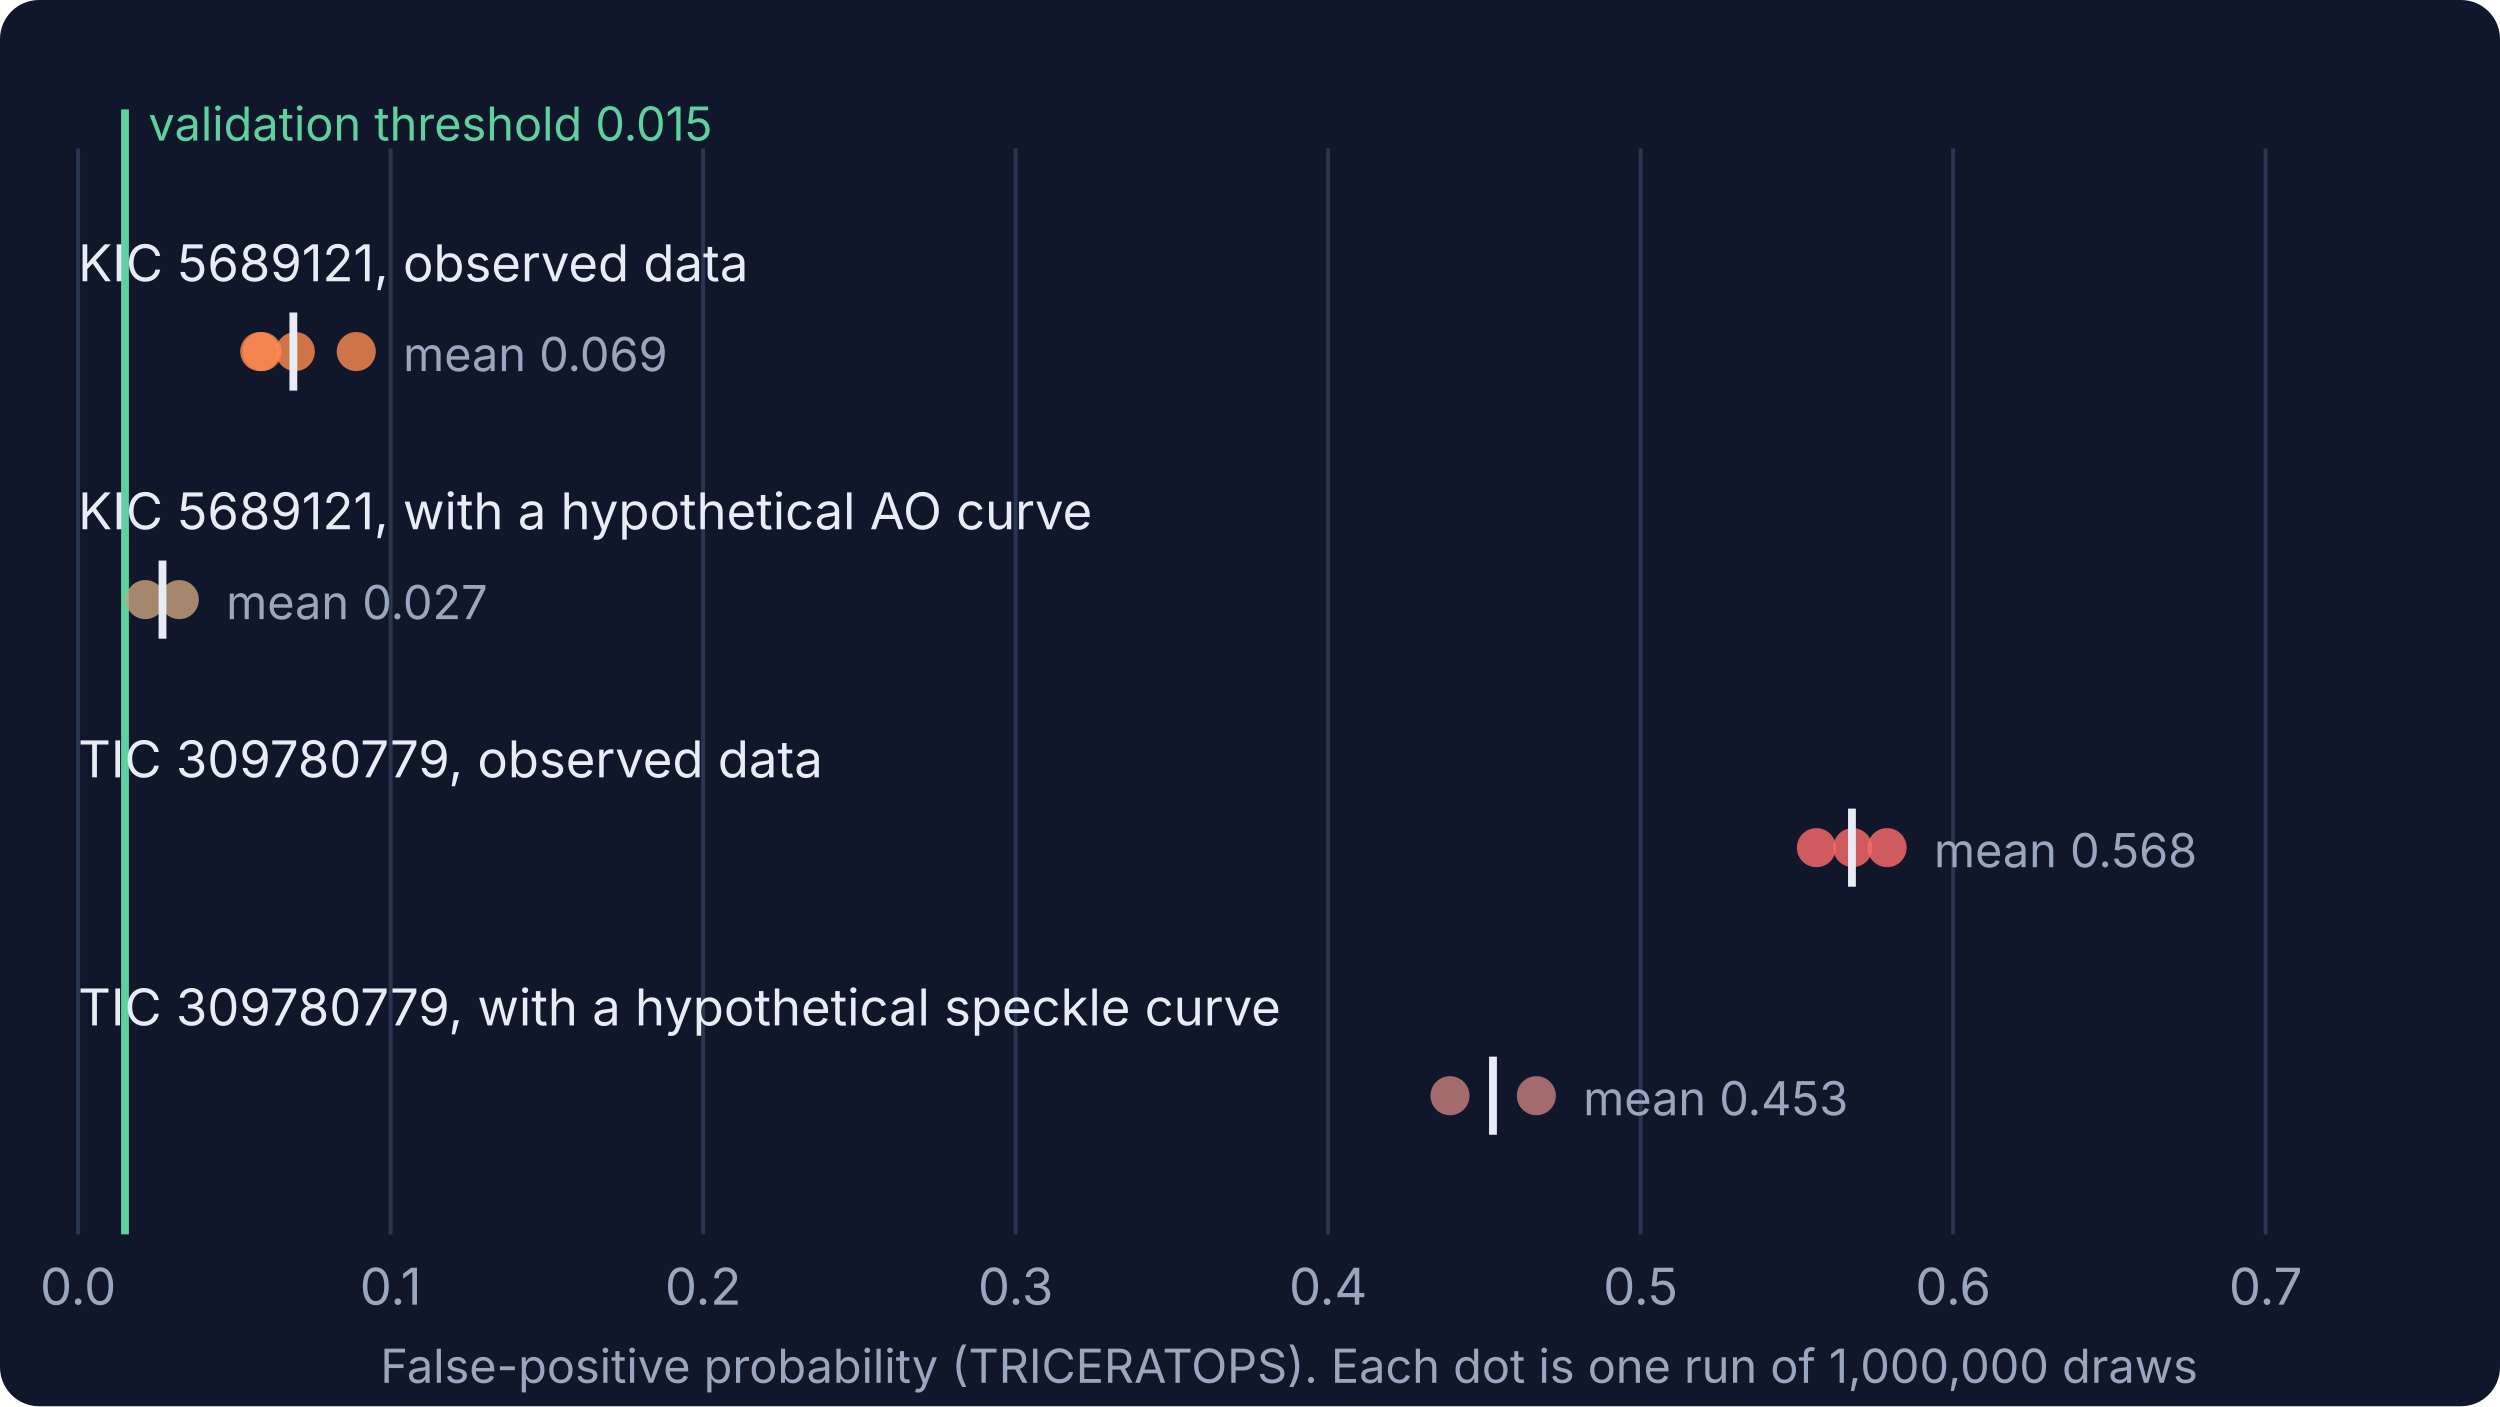
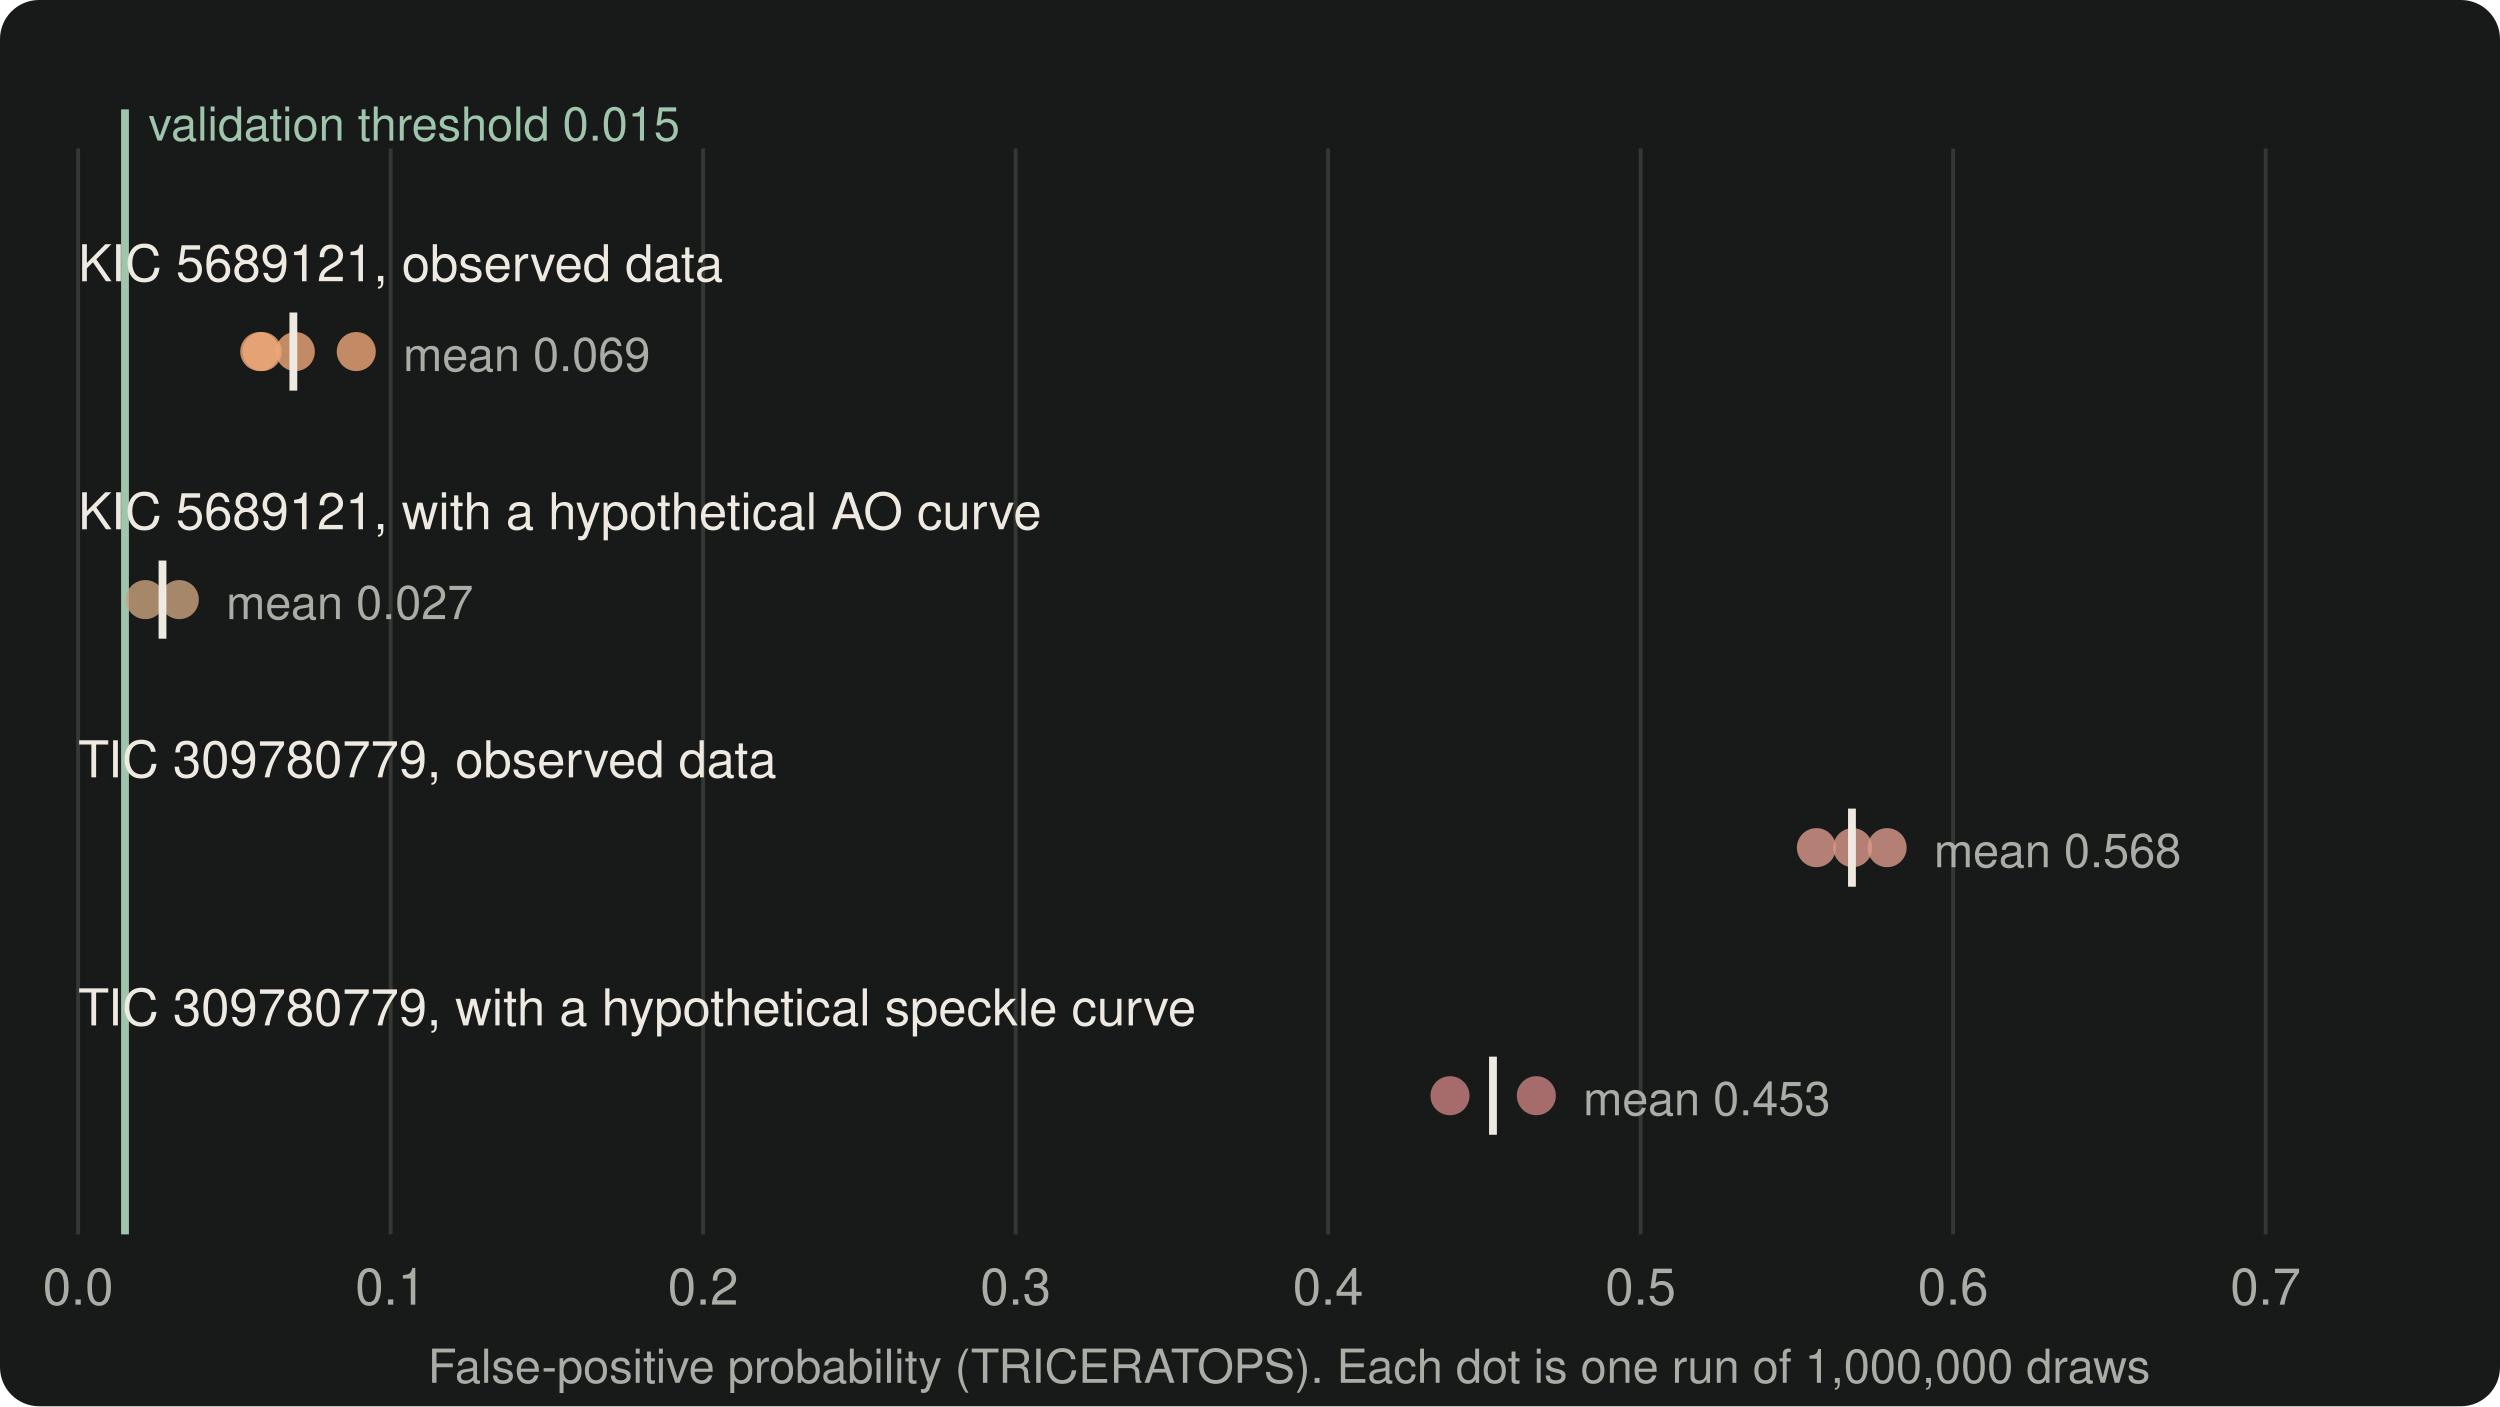
<svg xmlns="http://www.w3.org/2000/svg" viewBox="0 0 640 360" role="img" aria-labelledby="t d">
-   <rect width="640" height="360" fill="#10172a" rx="10" />
-   <line x1="20.0" y1="38.0" x2="20.0" y2="316.0" stroke="#2a3552" stroke-width="1" />
-   <text x="20.0" y="334.0" font-size="13" fill="#9aa6c0" text-anchor="middle" font-weight="400" font-family="system-ui,-apple-system,Segoe UI,sans-serif">0.0</text>
-   <line x1="100.0" y1="38.0" x2="100.0" y2="316.0" stroke="#2a3552" stroke-width="1" />
-   <text x="100.0" y="334.0" font-size="13" fill="#9aa6c0" text-anchor="middle" font-weight="400" font-family="system-ui,-apple-system,Segoe UI,sans-serif">0.1</text>
-   <line x1="180.0" y1="38.0" x2="180.0" y2="316.0" stroke="#2a3552" stroke-width="1" />
-   <text x="180.0" y="334.0" font-size="13" fill="#9aa6c0" text-anchor="middle" font-weight="400" font-family="system-ui,-apple-system,Segoe UI,sans-serif">0.2</text>
-   <line x1="260.0" y1="38.0" x2="260.0" y2="316.0" stroke="#2a3552" stroke-width="1" />
-   <text x="260.0" y="334.0" font-size="13" fill="#9aa6c0" text-anchor="middle" font-weight="400" font-family="system-ui,-apple-system,Segoe UI,sans-serif">0.3</text>
-   <line x1="340.0" y1="38.0" x2="340.0" y2="316.0" stroke="#2a3552" stroke-width="1" />
-   <text x="340.0" y="334.0" font-size="13" fill="#9aa6c0" text-anchor="middle" font-weight="400" font-family="system-ui,-apple-system,Segoe UI,sans-serif">0.4</text>
-   <line x1="420.0" y1="38.0" x2="420.0" y2="316.0" stroke="#2a3552" stroke-width="1" />
-   <text x="420.0" y="334.0" font-size="13" fill="#9aa6c0" text-anchor="middle" font-weight="400" font-family="system-ui,-apple-system,Segoe UI,sans-serif">0.5</text>
-   <line x1="500.0" y1="38.0" x2="500.0" y2="316.0" stroke="#2a3552" stroke-width="1" />
-   <text x="500.0" y="334.0" font-size="13" fill="#9aa6c0" text-anchor="middle" font-weight="400" font-family="system-ui,-apple-system,Segoe UI,sans-serif">0.6</text>
-   <line x1="580.0" y1="38.0" x2="580.0" y2="316.0" stroke="#2a3552" stroke-width="1" />
-   <text x="580.0" y="334.0" font-size="13" fill="#9aa6c0" text-anchor="middle" font-weight="400" font-family="system-ui,-apple-system,Segoe UI,sans-serif">0.7</text>
-   <text x="330.0" y="354.0" font-size="12" fill="#9aa6c0" text-anchor="middle" font-weight="400" font-family="system-ui,-apple-system,Segoe UI,sans-serif">False-positive probability (TRICERATOPS). Each dot is one run of 1,000,000 draws</text>
-   <line x1="32.0" y1="28.0" x2="32.0" y2="316.0" stroke="#5fd0a0" stroke-width="2" />
-   <text x="38.0" y="36.0" font-size="12" fill="#5fd0a0" text-anchor="start" font-weight="400" font-family="system-ui,-apple-system,Segoe UI,sans-serif">validation threshold 0.015</text>
-   <text x="20.0" y="72.0" font-size="13" fill="#e8ecf5" text-anchor="start" font-weight="400" font-family="system-ui,-apple-system,Segoe UI,sans-serif">KIC 5689121, observed data</text>
-   <circle cx="67.1" cy="90.0" r="5" fill="#ff8a50" stroke="none" stroke-width="1" opacity="0.8" />
-   <circle cx="91.2" cy="90.0" r="5" fill="#ff8a50" stroke="none" stroke-width="1" opacity="0.8" />
-   <circle cx="66.5" cy="90.0" r="5" fill="#ff8a50" stroke="none" stroke-width="1" opacity="0.8" />
-   <circle cx="75.6" cy="90.0" r="5" fill="#ff8a50" stroke="none" stroke-width="1" opacity="0.8" />
-   <line x1="75.1" y1="80.0" x2="75.1" y2="100.0" stroke="#e8ecf5" stroke-width="2" />
-   <text x="103.2" y="95.0" font-size="12" fill="#9aa6c0" text-anchor="start" font-weight="400" font-family="system-ui,-apple-system,Segoe UI,sans-serif">mean 0.069</text>
-   <text x="20.0" y="135.5" font-size="13" fill="#e8ecf5" text-anchor="start" font-weight="400" font-family="system-ui,-apple-system,Segoe UI,sans-serif">KIC 5689121, with a hypothetical AO curve</text>
+   <rect width="640" height="360" fill="#181a19" rx="10" />
+   <line x1="20.0" y1="38.0" x2="20.0" y2="316.0" stroke="#343733" stroke-width="1" />
+   <text x="20.0" y="334.0" font-size="13" fill="#a8aea5" text-anchor="middle" font-weight="400" font-family="Helvetica Neue,Helvetica,sans-serif">0.0</text>
+   <line x1="100.0" y1="38.0" x2="100.0" y2="316.0" stroke="#343733" stroke-width="1" />
+   <text x="100.0" y="334.0" font-size="13" fill="#a8aea5" text-anchor="middle" font-weight="400" font-family="Helvetica Neue,Helvetica,sans-serif">0.1</text>
+   <line x1="180.0" y1="38.0" x2="180.0" y2="316.0" stroke="#343733" stroke-width="1" />
+   <text x="180.0" y="334.0" font-size="13" fill="#a8aea5" text-anchor="middle" font-weight="400" font-family="Helvetica Neue,Helvetica,sans-serif">0.2</text>
+   <line x1="260.0" y1="38.0" x2="260.0" y2="316.0" stroke="#343733" stroke-width="1" />
+   <text x="260.0" y="334.0" font-size="13" fill="#a8aea5" text-anchor="middle" font-weight="400" font-family="Helvetica Neue,Helvetica,sans-serif">0.3</text>
+   <line x1="340.0" y1="38.0" x2="340.0" y2="316.0" stroke="#343733" stroke-width="1" />
+   <text x="340.0" y="334.0" font-size="13" fill="#a8aea5" text-anchor="middle" font-weight="400" font-family="Helvetica Neue,Helvetica,sans-serif">0.4</text>
+   <line x1="420.0" y1="38.0" x2="420.0" y2="316.0" stroke="#343733" stroke-width="1" />
+   <text x="420.0" y="334.0" font-size="13" fill="#a8aea5" text-anchor="middle" font-weight="400" font-family="Helvetica Neue,Helvetica,sans-serif">0.5</text>
+   <line x1="500.0" y1="38.0" x2="500.0" y2="316.0" stroke="#343733" stroke-width="1" />
+   <text x="500.0" y="334.0" font-size="13" fill="#a8aea5" text-anchor="middle" font-weight="400" font-family="Helvetica Neue,Helvetica,sans-serif">0.6</text>
+   <line x1="580.0" y1="38.0" x2="580.0" y2="316.0" stroke="#343733" stroke-width="1" />
+   <text x="580.0" y="334.0" font-size="13" fill="#a8aea5" text-anchor="middle" font-weight="400" font-family="Helvetica Neue,Helvetica,sans-serif">0.7</text>
+   <text x="330.0" y="354.0" font-size="12" fill="#a8aea5" text-anchor="middle" font-weight="400" font-family="Helvetica Neue,Helvetica,sans-serif">False-positive probability (TRICERATOPS). Each dot is one run of 1,000,000 draws</text>
+   <line x1="32.0" y1="28.0" x2="32.0" y2="316.0" stroke="#9fc5ac" stroke-width="2" />
+   <text x="38.0" y="36.0" font-size="12" fill="#9fc5ac" text-anchor="start" font-weight="400" font-family="Helvetica Neue,Helvetica,sans-serif">validation threshold 0.015</text>
+   <text x="20.0" y="72.0" font-size="13" fill="#eeeae2" text-anchor="start" font-weight="400" font-family="Helvetica Neue,Helvetica,sans-serif">KIC 5689121, observed data</text>
+   <circle cx="67.1" cy="90.0" r="5" fill="#eda878" stroke="none" stroke-width="1" opacity="0.8" />
+   <circle cx="91.2" cy="90.0" r="5" fill="#eda878" stroke="none" stroke-width="1" opacity="0.8" />
+   <circle cx="66.5" cy="90.0" r="5" fill="#eda878" stroke="none" stroke-width="1" opacity="0.8" />
+   <circle cx="75.6" cy="90.0" r="5" fill="#eda878" stroke="none" stroke-width="1" opacity="0.8" />
+   <line x1="75.1" y1="80.0" x2="75.1" y2="100.0" stroke="#eeeae2" stroke-width="2" />
+   <text x="103.2" y="95.0" font-size="12" fill="#a8aea5" text-anchor="start" font-weight="400" font-family="Helvetica Neue,Helvetica,sans-serif">mean 0.069</text>
+   <text x="20.0" y="135.5" font-size="13" fill="#eeeae2" text-anchor="start" font-weight="400" font-family="Helvetica Neue,Helvetica,sans-serif">KIC 5689121, with a hypothetical AO curve</text>
  <circle cx="37.2" cy="153.5" r="5" fill="#c9a27e" stroke="none" stroke-width="1" opacity="0.8" />
  <circle cx="45.9" cy="153.5" r="5" fill="#c9a27e" stroke="none" stroke-width="1" opacity="0.8" />
-   <line x1="41.6" y1="143.5" x2="41.6" y2="163.5" stroke="#e8ecf5" stroke-width="2" />
-   <text x="57.9" y="158.5" font-size="12" fill="#9aa6c0" text-anchor="start" font-weight="400" font-family="system-ui,-apple-system,Segoe UI,sans-serif">mean 0.027</text>
-   <text x="20.0" y="199.0" font-size="13" fill="#e8ecf5" text-anchor="start" font-weight="400" font-family="system-ui,-apple-system,Segoe UI,sans-serif">TIC 309780779, observed data</text>
-   <circle cx="465.0" cy="217.0" r="5" fill="#ff6b6b" stroke="none" stroke-width="1" opacity="0.8" />
-   <circle cx="483.1" cy="217.0" r="5" fill="#ff6b6b" stroke="none" stroke-width="1" opacity="0.8" />
-   <circle cx="474.3" cy="217.0" r="5" fill="#ff6b6b" stroke="none" stroke-width="1" opacity="0.8" />
-   <line x1="474.1" y1="207.0" x2="474.1" y2="227.0" stroke="#e8ecf5" stroke-width="2" />
-   <text x="495.1" y="222.0" font-size="12" fill="#9aa6c0" text-anchor="start" font-weight="400" font-family="system-ui,-apple-system,Segoe UI,sans-serif">mean 0.568</text>
-   <text x="20.0" y="262.5" font-size="13" fill="#e8ecf5" text-anchor="start" font-weight="400" font-family="system-ui,-apple-system,Segoe UI,sans-serif">TIC 309780779, with a hypothetical speckle curve</text>
+   <line x1="41.6" y1="143.5" x2="41.6" y2="163.5" stroke="#eeeae2" stroke-width="2" />
+   <text x="57.9" y="158.5" font-size="12" fill="#a8aea5" text-anchor="start" font-weight="400" font-family="Helvetica Neue,Helvetica,sans-serif">mean 0.027</text>
+   <text x="20.0" y="199.0" font-size="13" fill="#eeeae2" text-anchor="start" font-weight="400" font-family="Helvetica Neue,Helvetica,sans-serif">TIC 309780779, observed data</text>
+   <circle cx="465.0" cy="217.0" r="5" fill="#db998b" stroke="none" stroke-width="1" opacity="0.8" />
+   <circle cx="483.1" cy="217.0" r="5" fill="#db998b" stroke="none" stroke-width="1" opacity="0.8" />
+   <circle cx="474.3" cy="217.0" r="5" fill="#db998b" stroke="none" stroke-width="1" opacity="0.8" />
+   <line x1="474.1" y1="207.0" x2="474.1" y2="227.0" stroke="#eeeae2" stroke-width="2" />
+   <text x="495.1" y="222.0" font-size="12" fill="#a8aea5" text-anchor="start" font-weight="400" font-family="Helvetica Neue,Helvetica,sans-serif">mean 0.568</text>
+   <text x="20.0" y="262.5" font-size="13" fill="#eeeae2" text-anchor="start" font-weight="400" font-family="Helvetica Neue,Helvetica,sans-serif">TIC 309780779, with a hypothetical speckle curve</text>
  <circle cx="371.2" cy="280.5" r="5" fill="#c98080" stroke="none" stroke-width="1" opacity="0.8" />
  <circle cx="393.3" cy="280.5" r="5" fill="#c98080" stroke="none" stroke-width="1" opacity="0.8" />
-   <line x1="382.2" y1="270.5" x2="382.2" y2="290.5" stroke="#e8ecf5" stroke-width="2" />
-   <text x="405.3" y="285.5" font-size="12" fill="#9aa6c0" text-anchor="start" font-weight="400" font-family="system-ui,-apple-system,Segoe UI,sans-serif">mean 0.453</text>
+   <line x1="382.2" y1="270.5" x2="382.2" y2="290.5" stroke="#eeeae2" stroke-width="2" />
+   <text x="405.3" y="285.5" font-size="12" fill="#a8aea5" text-anchor="start" font-weight="400" font-family="Helvetica Neue,Helvetica,sans-serif">mean 0.453</text>
</svg>
